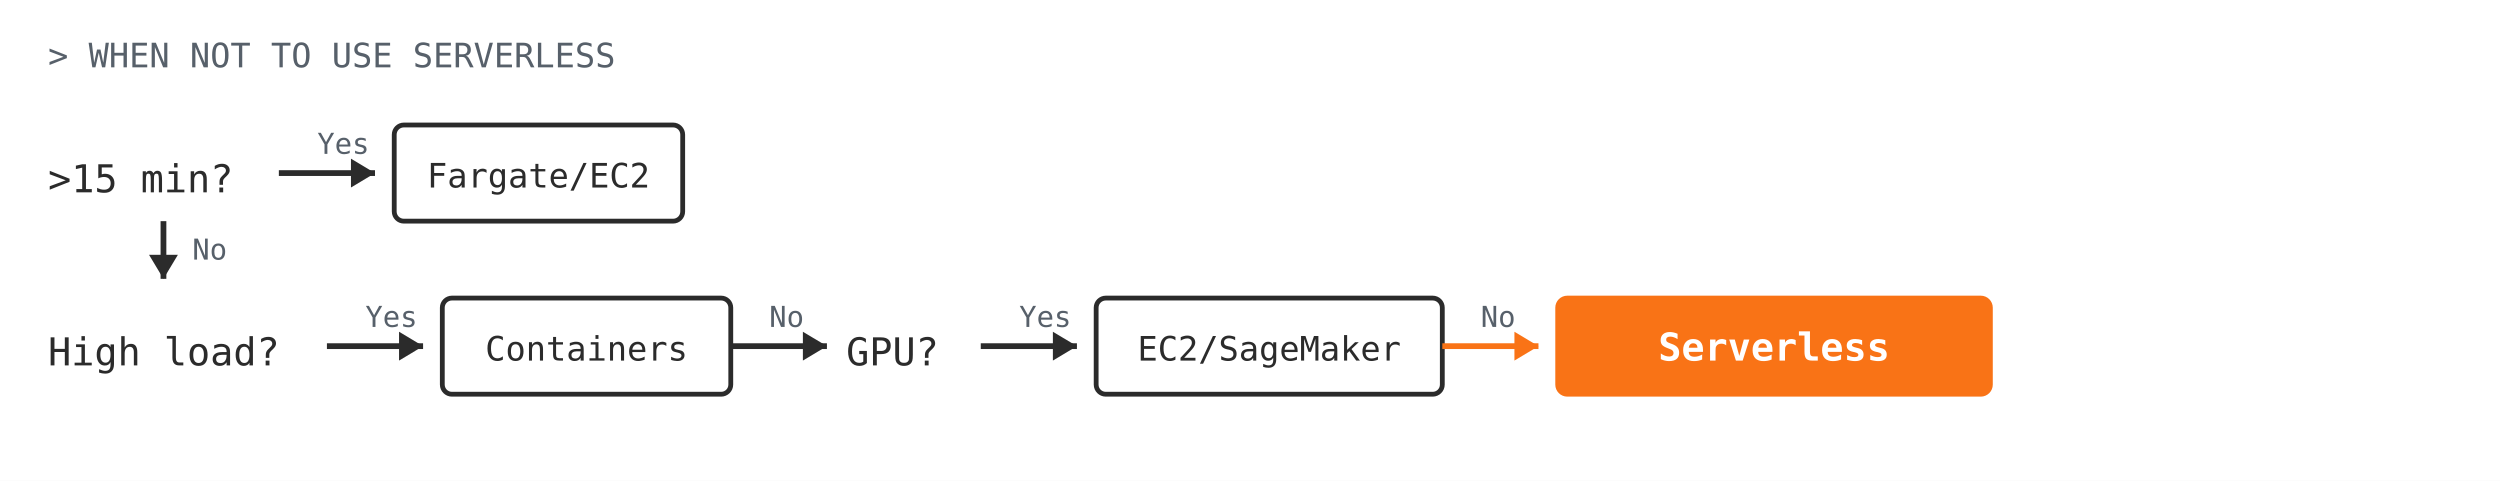
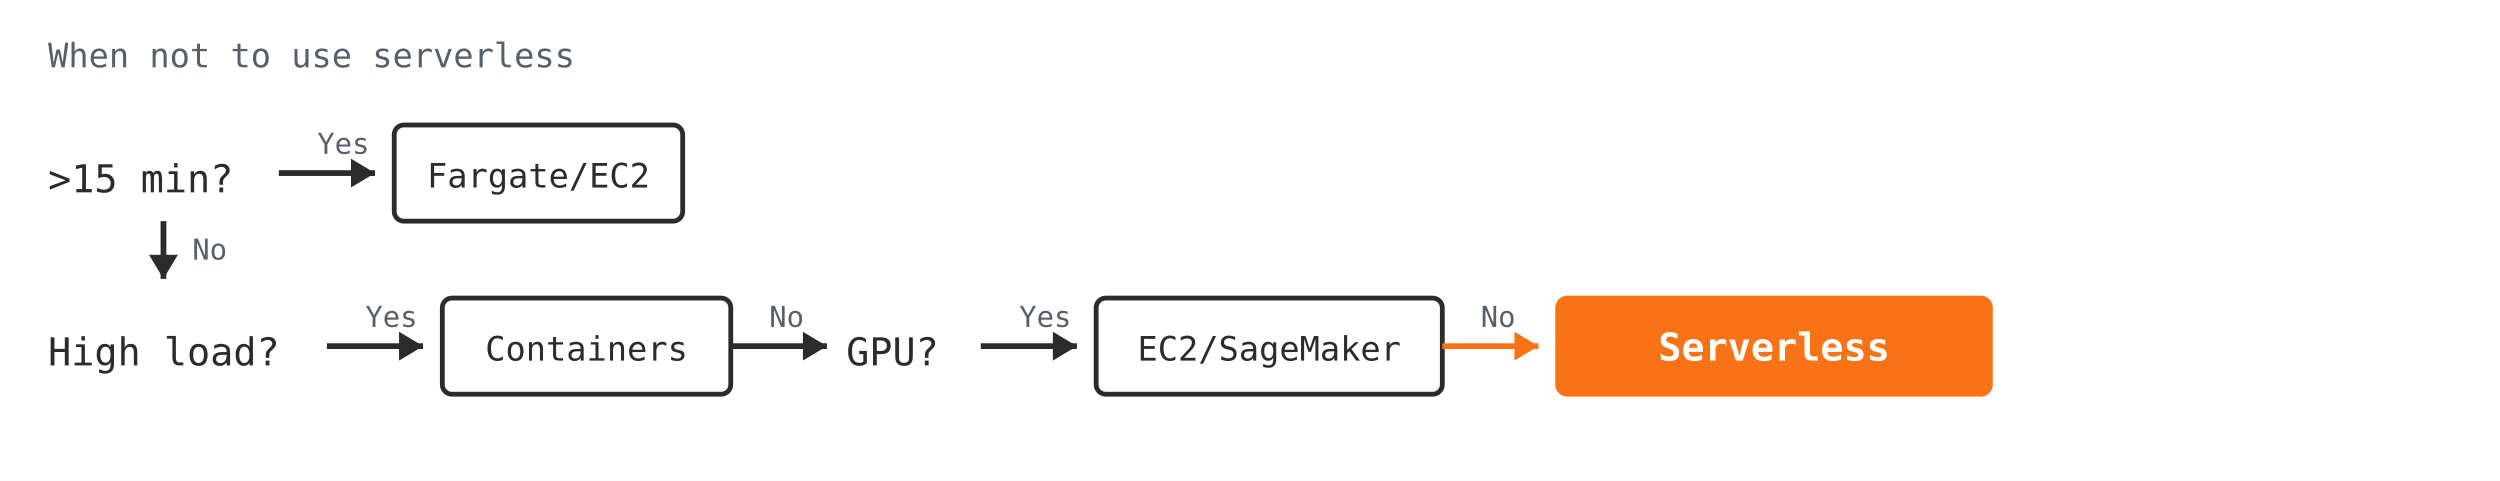
<svg xmlns="http://www.w3.org/2000/svg" viewBox="0 0 520 100" font-family="ui-monospace, SFMono-Regular, 'SF Mono', Menlo, monospace">
  <rect width="520" height="100" fill="#fff" />
-   <text x="10" y="14" font-size="7" fill="#57606a">&gt; WHEN NOT TO USE SERVERLESS</text>
+   <text x="10" y="14" font-size="7" fill="#57606a">When not to use serverless</text>
  <text x="10" y="40" font-size="8" fill="#2b2b2b">&gt;15 min?</text>
  <line x1="58" y1="36" x2="78" y2="36" stroke="#2b2b2b" stroke-width="1.2" />
  <polygon points="78,36 73,33 73,39" fill="#2b2b2b" />
  <text x="66" y="32" font-size="6" fill="#57606a">Yes</text>
  <rect x="82" y="26" width="60" height="20" rx="2" fill="none" stroke="#2b2b2b" stroke-width="1" />
  <text x="112" y="39" text-anchor="middle" font-size="7" fill="#2b2b2b">Fargate/EC2</text>
  <line x1="34" y1="46" x2="34" y2="58" stroke="#2b2b2b" stroke-width="1.2" />
  <polygon points="34,58 31,53 37,53" fill="#2b2b2b" />
  <text x="40" y="54" font-size="6" fill="#57606a">No</text>
  <text x="10" y="76" font-size="8" fill="#2b2b2b">High load?</text>
  <line x1="68" y1="72" x2="88" y2="72" stroke="#2b2b2b" stroke-width="1.2" />
  <polygon points="88,72 83,69 83,75" fill="#2b2b2b" />
  <text x="76" y="68" font-size="6" fill="#57606a">Yes</text>
  <rect x="92" y="62" width="60" height="20" rx="2" fill="none" stroke="#2b2b2b" stroke-width="1" />
  <text x="122" y="75" text-anchor="middle" font-size="7" fill="#2b2b2b">Containers</text>
  <line x1="152" y1="72" x2="172" y2="72" stroke="#2b2b2b" stroke-width="1.2" />
  <polygon points="172,72 167,69 167,75" fill="#2b2b2b" />
  <text x="160" y="68" font-size="6" fill="#57606a">No</text>
  <text x="176" y="76" font-size="8" fill="#2b2b2b">GPU?</text>
  <line x1="204" y1="72" x2="224" y2="72" stroke="#2b2b2b" stroke-width="1.2" />
  <polygon points="224,72 219,69 219,75" fill="#2b2b2b" />
  <text x="212" y="68" font-size="6" fill="#57606a">Yes</text>
  <rect x="228" y="62" width="72" height="20" rx="2" fill="none" stroke="#2b2b2b" stroke-width="1" />
  <text x="264" y="75" text-anchor="middle" font-size="7" fill="#2b2b2b">EC2/SageMaker</text>
  <line x1="300" y1="72" x2="320" y2="72" stroke="#f97316" stroke-width="1.2" />
  <polygon points="320,72 315,69 315,75" fill="#f97316" />
  <text x="308" y="68" font-size="6" fill="#57606a">No</text>
  <rect x="324" y="62" width="90" height="20" rx="2" fill="#f97316" stroke="#f97316" stroke-width="1" />
  <text x="369" y="75" text-anchor="middle" font-size="8" fill="#fff" font-weight="600">Serverless</text>
</svg>
